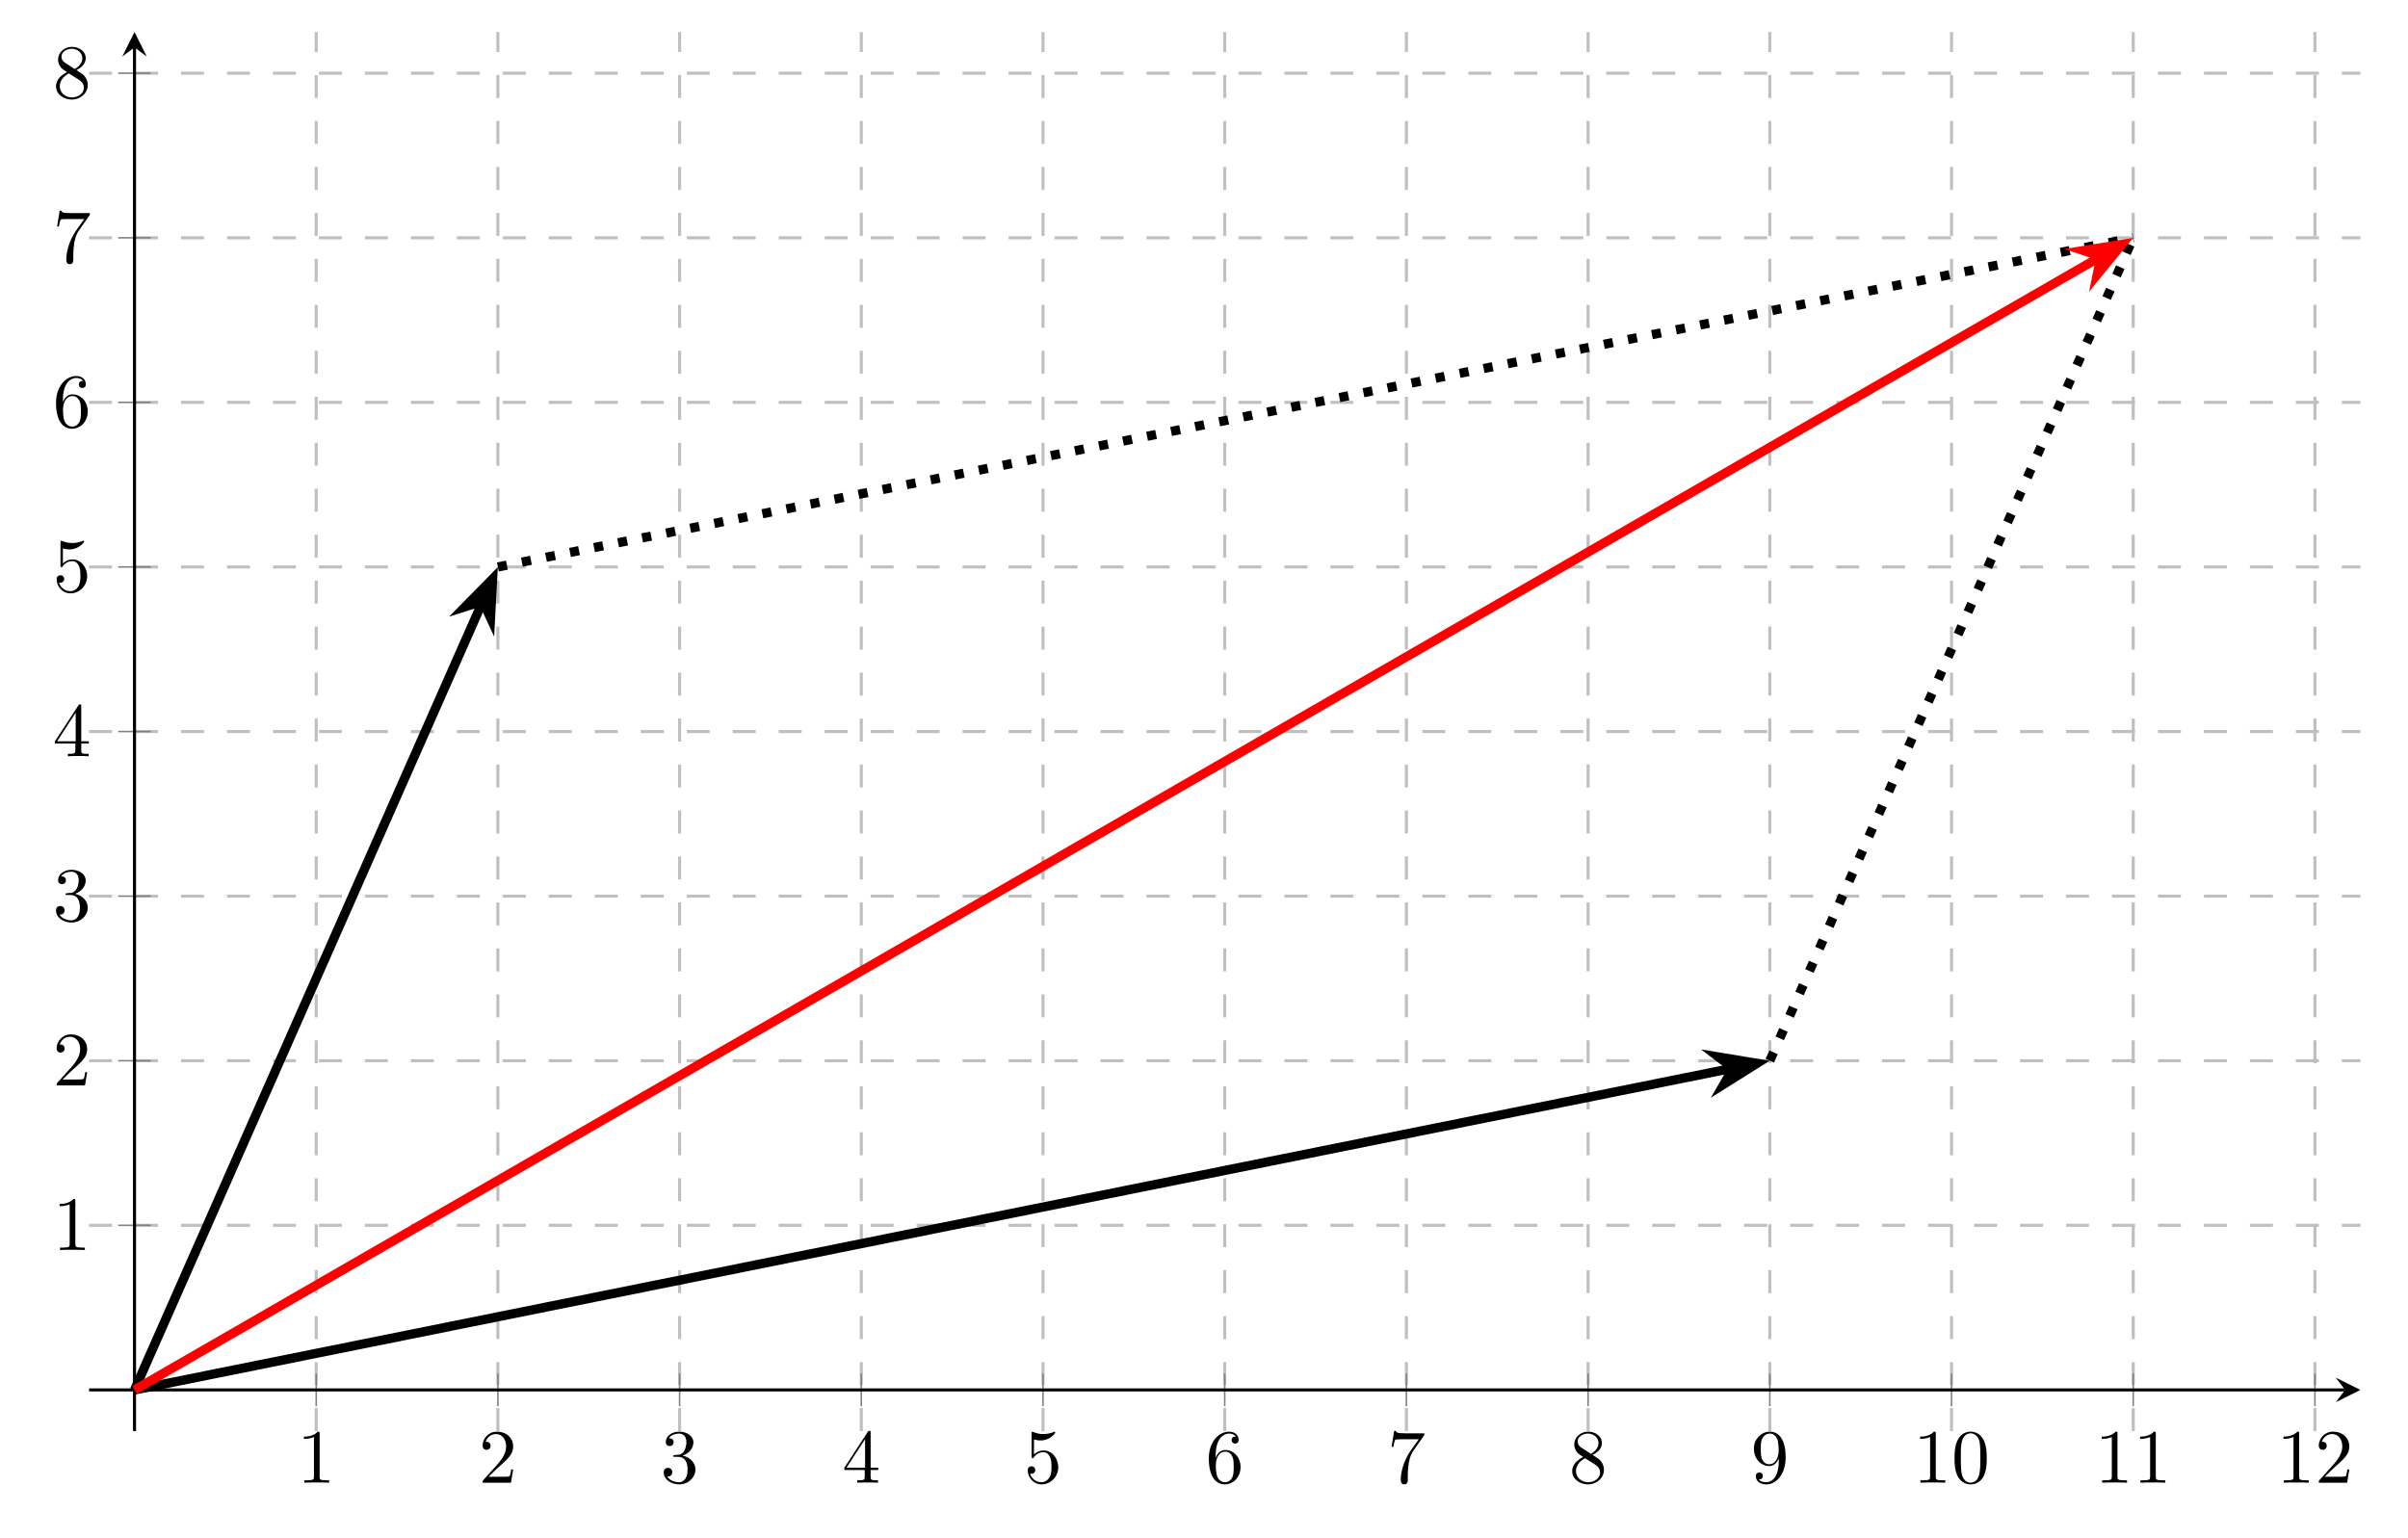
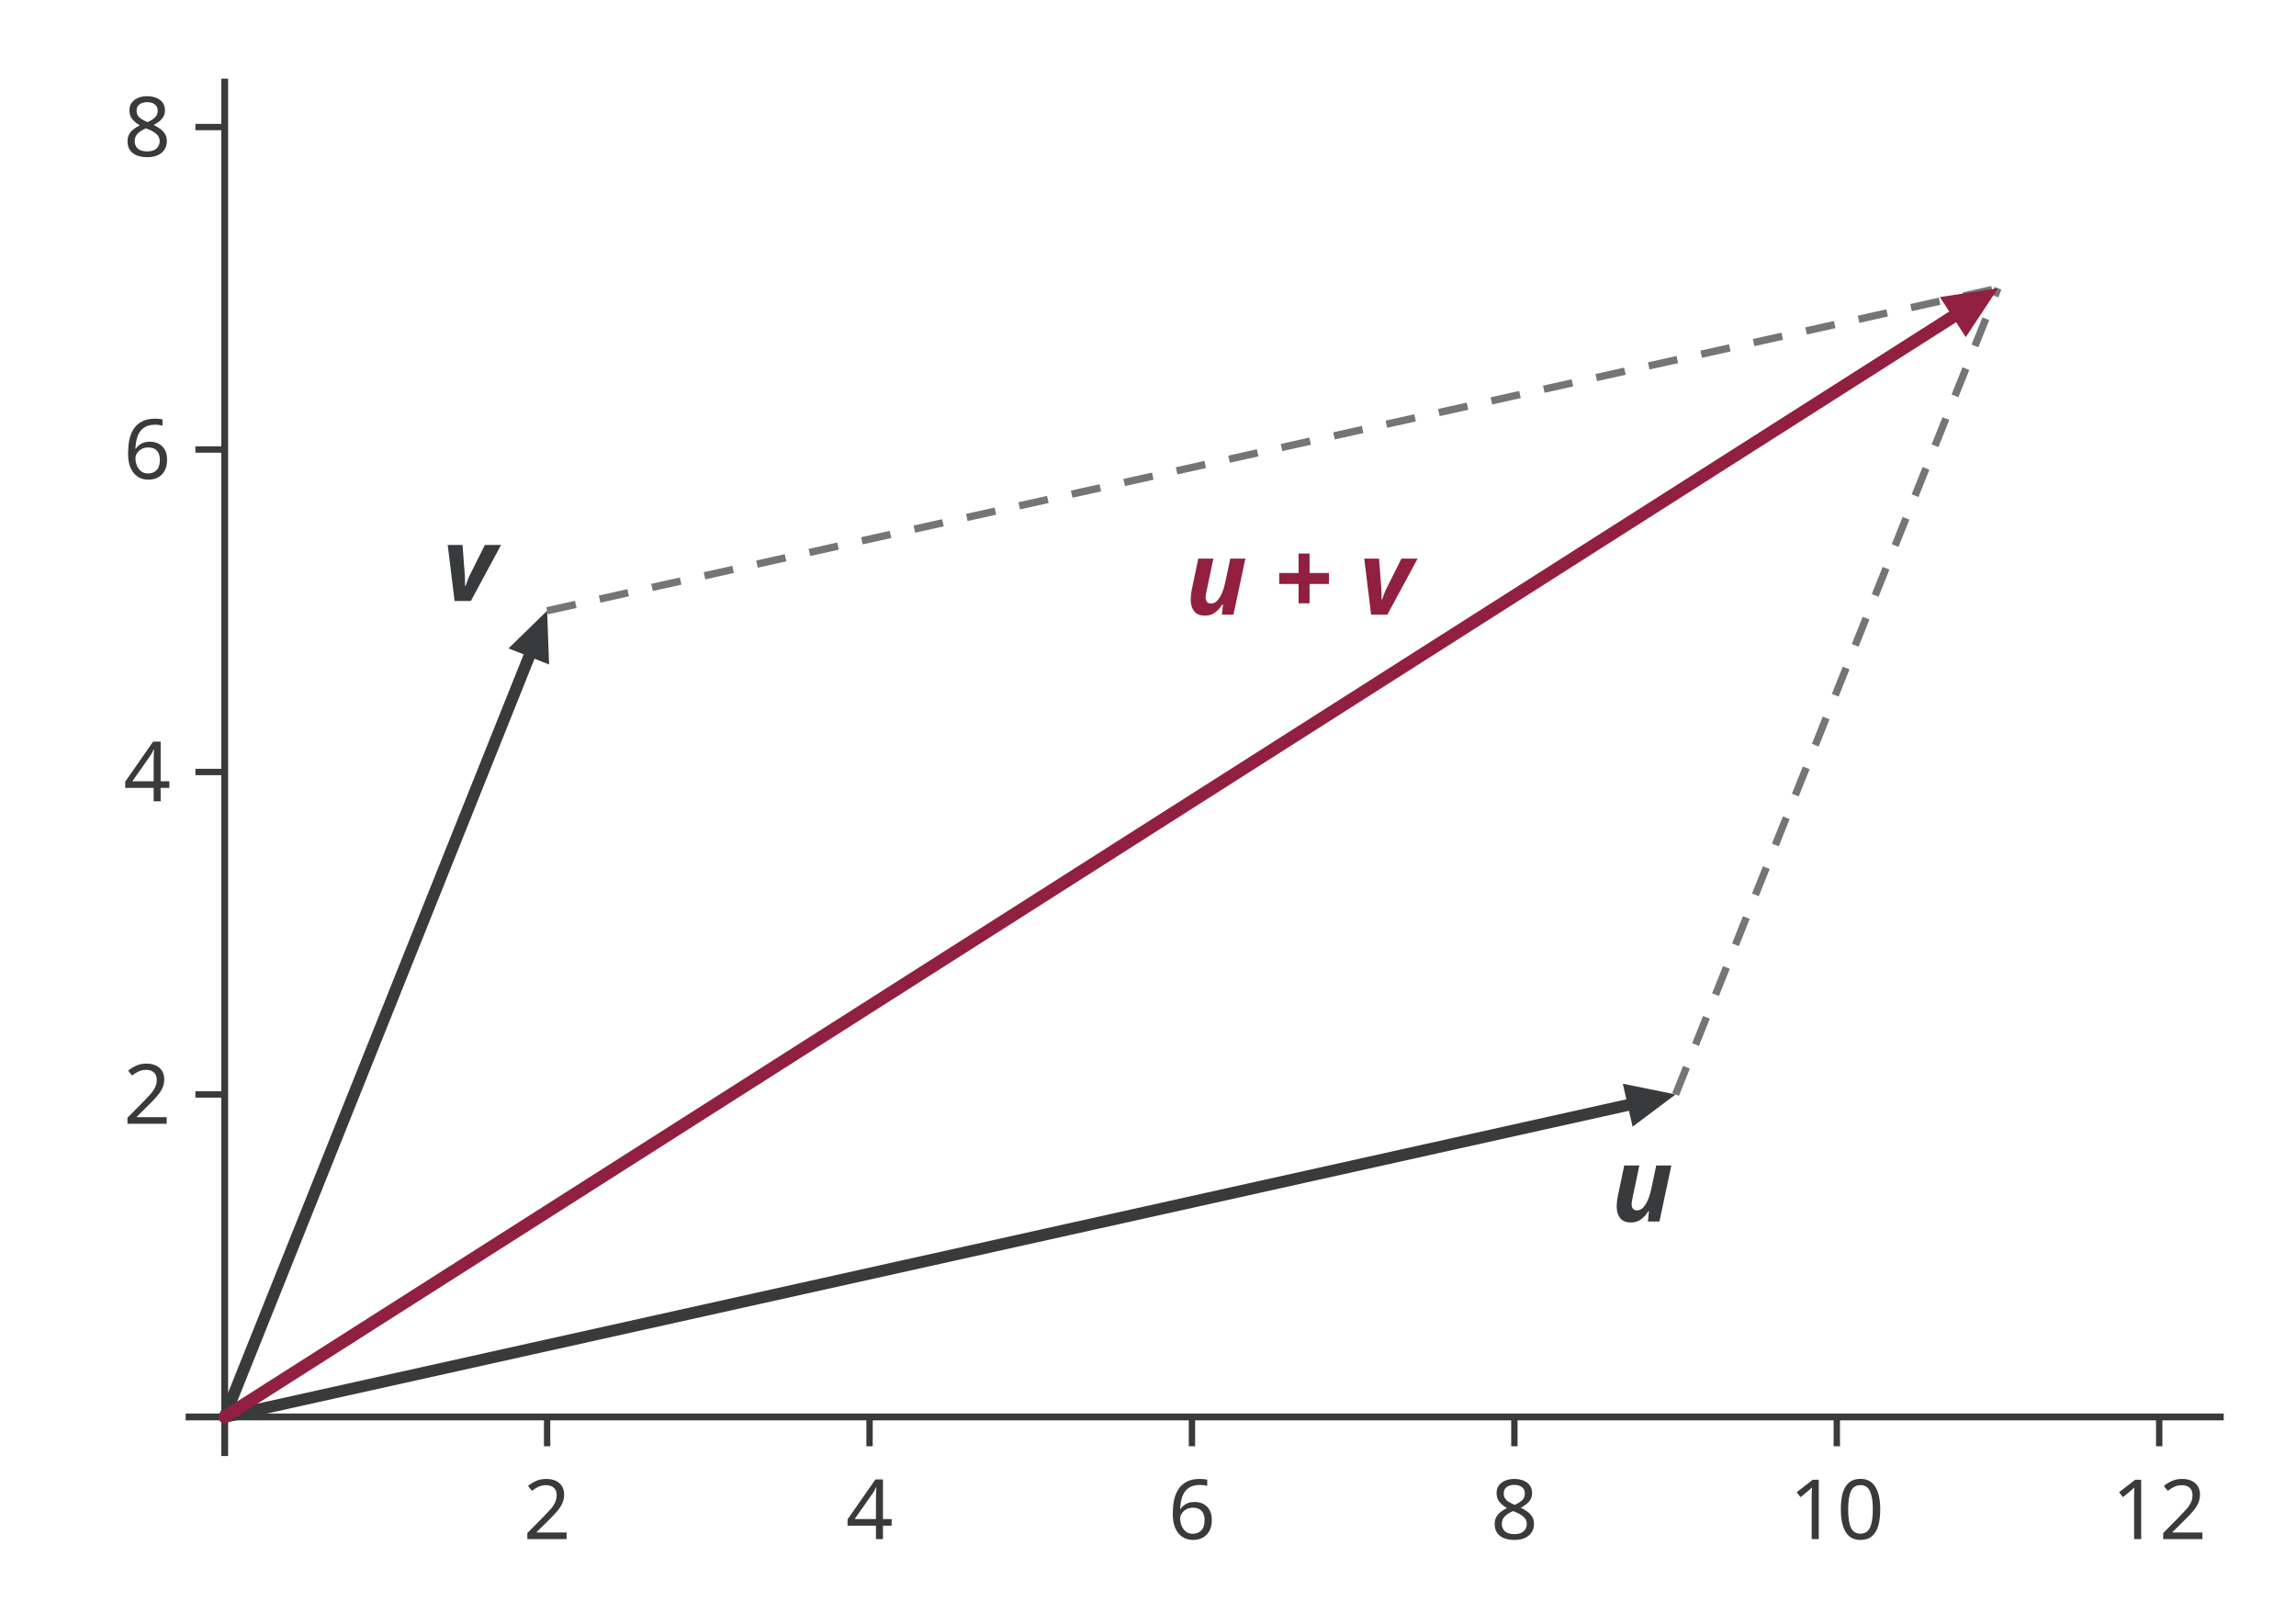
- <svg xmlns="http://www.w3.org/2000/svg" xmlns:xlink="http://www.w3.org/1999/xlink" width="311.739pt" height="199.128pt" viewBox="0 0 311.739 199.128">
-   <defs>
-     <g>
-       <g id="glyph-0-0">
-         <path d="M 2.922 -6.344 C 2.922 -6.594 2.922 -6.609 2.688 -6.609 C 2.078 -5.969 1.203 -5.969 0.891 -5.969 L 0.891 -5.672 C 1.078 -5.672 1.672 -5.672 2.188 -5.922 L 2.188 -0.781 C 2.188 -0.422 2.156 -0.312 1.266 -0.312 L 0.938 -0.312 L 0.938 0 C 1.297 -0.031 2.156 -0.031 2.547 -0.031 C 2.953 -0.031 3.812 -0.031 4.156 0 L 4.156 -0.312 L 3.844 -0.312 C 2.953 -0.312 2.922 -0.422 2.922 -0.781 Z M 2.922 -6.344 " />
-       </g>
-       <g id="glyph-0-1">
-         <path d="M 1.266 -0.766 L 2.312 -1.781 C 3.859 -3.156 4.453 -3.688 4.453 -4.688 C 4.453 -5.812 3.562 -6.609 2.344 -6.609 C 1.234 -6.609 0.5 -5.688 0.5 -4.812 C 0.5 -4.25 0.984 -4.25 1.016 -4.25 C 1.188 -4.25 1.531 -4.375 1.531 -4.781 C 1.531 -5.047 1.359 -5.297 1.016 -5.297 C 0.938 -5.297 0.906 -5.297 0.891 -5.281 C 1.109 -5.938 1.641 -6.297 2.219 -6.297 C 3.125 -6.297 3.547 -5.5 3.547 -4.688 C 3.547 -3.891 3.062 -3.109 2.516 -2.484 L 0.609 -0.359 C 0.5 -0.266 0.5 -0.234 0.5 0 L 4.172 0 L 4.453 -1.719 L 4.203 -1.719 C 4.156 -1.422 4.094 -0.984 3.984 -0.844 C 3.922 -0.766 3.266 -0.766 3.047 -0.766 Z M 1.266 -0.766 " />
-       </g>
-       <g id="glyph-0-2">
-         <path d="M 2.875 -3.5 C 3.688 -3.766 4.266 -4.453 4.266 -5.234 C 4.266 -6.047 3.391 -6.609 2.438 -6.609 C 1.438 -6.609 0.688 -6.016 0.688 -5.266 C 0.688 -4.938 0.906 -4.75 1.188 -4.75 C 1.5 -4.75 1.703 -4.953 1.703 -5.25 C 1.703 -5.75 1.234 -5.75 1.078 -5.75 C 1.391 -6.234 2.047 -6.359 2.406 -6.359 C 2.812 -6.359 3.359 -6.141 3.359 -5.25 C 3.359 -5.125 3.328 -4.547 3.078 -4.125 C 2.781 -3.641 2.438 -3.609 2.188 -3.609 C 2.109 -3.594 1.875 -3.578 1.812 -3.578 C 1.719 -3.562 1.656 -3.547 1.656 -3.453 C 1.656 -3.344 1.719 -3.344 1.891 -3.344 L 2.328 -3.344 C 3.141 -3.344 3.516 -2.672 3.516 -1.703 C 3.516 -0.344 2.828 -0.062 2.391 -0.062 C 1.969 -0.062 1.219 -0.234 0.875 -0.812 C 1.219 -0.766 1.531 -0.984 1.531 -1.359 C 1.531 -1.719 1.266 -1.922 0.969 -1.922 C 0.734 -1.922 0.422 -1.781 0.422 -1.344 C 0.422 -0.438 1.344 0.219 2.422 0.219 C 3.625 0.219 4.531 -0.688 4.531 -1.703 C 4.531 -2.516 3.906 -3.281 2.875 -3.5 Z M 2.875 -3.5 " />
-       </g>
-       <g id="glyph-0-3">
-         <path d="M 2.922 -1.641 L 2.922 -0.781 C 2.922 -0.422 2.891 -0.312 2.156 -0.312 L 1.953 -0.312 L 1.953 0 C 2.359 -0.031 2.875 -0.031 3.297 -0.031 C 3.703 -0.031 4.234 -0.031 4.641 0 L 4.641 -0.312 L 4.438 -0.312 C 3.703 -0.312 3.688 -0.422 3.688 -0.781 L 3.688 -1.641 L 4.672 -1.641 L 4.672 -1.938 L 3.688 -1.938 L 3.688 -6.453 C 3.688 -6.656 3.688 -6.719 3.516 -6.719 C 3.438 -6.719 3.406 -6.719 3.328 -6.594 L 0.281 -1.938 L 0.281 -1.641 Z M 2.969 -1.938 L 0.562 -1.938 L 2.969 -5.641 Z M 2.969 -1.938 " />
-       </g>
-       <g id="glyph-0-4">
-         <path d="M 4.453 -2 C 4.453 -3.172 3.641 -4.172 2.562 -4.172 C 2.094 -4.172 1.672 -4.016 1.312 -3.656 L 1.312 -5.594 C 1.516 -5.531 1.828 -5.469 2.156 -5.469 C 3.375 -5.469 4.062 -6.375 4.062 -6.5 C 4.062 -6.562 4.031 -6.609 3.969 -6.609 C 3.953 -6.609 3.938 -6.609 3.891 -6.578 C 3.688 -6.484 3.203 -6.297 2.547 -6.297 C 2.141 -6.297 1.688 -6.359 1.219 -6.562 C 1.141 -6.594 1.125 -6.594 1.094 -6.594 C 1 -6.594 1 -6.516 1 -6.359 L 1 -3.422 C 1 -3.25 1 -3.172 1.141 -3.172 C 1.203 -3.172 1.234 -3.188 1.266 -3.25 C 1.375 -3.406 1.75 -3.953 2.547 -3.953 C 3.062 -3.953 3.312 -3.5 3.391 -3.312 C 3.547 -2.953 3.578 -2.562 3.578 -2.062 C 3.578 -1.719 3.578 -1.125 3.328 -0.703 C 3.094 -0.312 2.734 -0.062 2.266 -0.062 C 1.547 -0.062 0.984 -0.578 0.812 -1.172 C 0.844 -1.156 0.875 -1.156 0.984 -1.156 C 1.312 -1.156 1.484 -1.406 1.484 -1.641 C 1.484 -1.875 1.312 -2.125 0.984 -2.125 C 0.844 -2.125 0.5 -2.047 0.5 -1.594 C 0.5 -0.75 1.188 0.219 2.297 0.219 C 3.438 0.219 4.453 -0.734 4.453 -2 Z M 4.453 -2 " />
-       </g>
-       <g id="glyph-0-5">
-         <path d="M 1.312 -3.25 L 1.312 -3.5 C 1.312 -6 2.547 -6.359 3.047 -6.359 C 3.281 -6.359 3.703 -6.297 3.922 -5.969 C 3.766 -5.969 3.375 -5.969 3.375 -5.516 C 3.375 -5.203 3.609 -5.062 3.828 -5.062 C 3.984 -5.062 4.281 -5.156 4.281 -5.531 C 4.281 -6.125 3.844 -6.609 3.031 -6.609 C 1.75 -6.609 0.422 -5.328 0.422 -3.141 C 0.422 -0.484 1.562 0.219 2.484 0.219 C 3.594 0.219 4.531 -0.719 4.531 -2.031 C 4.531 -3.281 3.656 -4.234 2.547 -4.234 C 1.875 -4.234 1.516 -3.734 1.312 -3.25 Z M 2.484 -0.062 C 1.859 -0.062 1.562 -0.656 1.516 -0.797 C 1.328 -1.266 1.328 -2.062 1.328 -2.25 C 1.328 -3.016 1.641 -4.016 2.547 -4.016 C 2.703 -4.016 3.156 -4.016 3.469 -3.391 C 3.641 -3.031 3.641 -2.516 3.641 -2.031 C 3.641 -1.562 3.641 -1.062 3.469 -0.703 C 3.172 -0.109 2.719 -0.062 2.484 -0.062 Z M 2.484 -0.062 " />
-       </g>
-       <g id="glyph-0-6">
-         <path d="M 4.719 -6.047 C 4.812 -6.156 4.812 -6.188 4.812 -6.391 L 2.406 -6.391 C 1.188 -6.391 1.172 -6.516 1.125 -6.703 L 0.891 -6.703 L 0.562 -4.656 L 0.797 -4.656 C 0.828 -4.828 0.922 -5.453 1.047 -5.562 C 1.125 -5.625 1.891 -5.625 2.031 -5.625 L 4.078 -5.625 C 3.969 -5.469 3.188 -4.391 2.969 -4.062 C 2.078 -2.719 1.75 -1.344 1.75 -0.328 C 1.75 -0.234 1.75 0.219 2.203 0.219 C 2.656 0.219 2.656 -0.234 2.656 -0.328 L 2.656 -0.828 C 2.656 -1.375 2.688 -1.922 2.766 -2.453 C 2.812 -2.688 2.953 -3.547 3.391 -4.156 Z M 4.719 -6.047 " />
-       </g>
-       <g id="glyph-0-7">
-         <path d="M 1.625 -4.531 C 1.156 -4.828 1.125 -5.172 1.125 -5.344 C 1.125 -5.938 1.766 -6.359 2.469 -6.359 C 3.188 -6.359 3.828 -5.844 3.828 -5.125 C 3.828 -4.562 3.438 -4.094 2.844 -3.734 Z M 3.062 -3.594 C 3.781 -3.953 4.266 -4.469 4.266 -5.125 C 4.266 -6.047 3.391 -6.609 2.484 -6.609 C 1.484 -6.609 0.688 -5.875 0.688 -4.953 C 0.688 -4.766 0.703 -4.328 1.125 -3.859 C 1.234 -3.734 1.594 -3.5 1.844 -3.328 C 1.266 -3.031 0.422 -2.484 0.422 -1.5 C 0.422 -0.453 1.422 0.219 2.469 0.219 C 3.594 0.219 4.531 -0.609 4.531 -1.672 C 4.531 -2.031 4.422 -2.469 4.047 -2.891 C 3.859 -3.094 3.703 -3.188 3.062 -3.594 Z M 2.078 -3.172 L 3.297 -2.406 C 3.578 -2.219 4.031 -1.922 4.031 -1.312 C 4.031 -0.578 3.297 -0.062 2.484 -0.062 C 1.625 -0.062 0.906 -0.672 0.906 -1.5 C 0.906 -2.078 1.234 -2.703 2.078 -3.172 Z M 2.078 -3.172 " />
-       </g>
-       <g id="glyph-0-8">
-         <path d="M 3.641 -3.156 L 3.641 -2.844 C 3.641 -0.516 2.609 -0.062 2.031 -0.062 C 1.859 -0.062 1.328 -0.078 1.062 -0.422 C 1.5 -0.422 1.578 -0.703 1.578 -0.875 C 1.578 -1.188 1.344 -1.328 1.125 -1.328 C 0.969 -1.328 0.672 -1.234 0.672 -0.859 C 0.672 -0.188 1.203 0.219 2.047 0.219 C 3.328 0.219 4.531 -1.125 4.531 -3.266 C 4.531 -5.938 3.391 -6.609 2.516 -6.609 C 1.969 -6.609 1.484 -6.422 1.047 -5.984 C 0.641 -5.531 0.422 -5.125 0.422 -4.375 C 0.422 -3.141 1.297 -2.156 2.406 -2.156 C 3 -2.156 3.406 -2.578 3.641 -3.156 Z M 2.406 -2.391 C 2.25 -2.391 1.797 -2.391 1.484 -3.016 C 1.312 -3.391 1.312 -3.875 1.312 -4.359 C 1.312 -4.906 1.312 -5.375 1.516 -5.734 C 1.781 -6.234 2.156 -6.359 2.516 -6.359 C 2.969 -6.359 3.297 -6.016 3.469 -5.578 C 3.578 -5.266 3.625 -4.641 3.625 -4.172 C 3.625 -3.359 3.281 -2.391 2.406 -2.391 Z M 2.406 -2.391 " />
-       </g>
-       <g id="glyph-0-9">
-         <path d="M 4.562 -3.172 C 4.562 -3.969 4.516 -4.766 4.172 -5.5 C 3.703 -6.453 2.891 -6.609 2.484 -6.609 C 1.891 -6.609 1.156 -6.344 0.75 -5.422 C 0.438 -4.75 0.391 -3.969 0.391 -3.172 C 0.391 -2.438 0.422 -1.531 0.828 -0.781 C 1.266 0.016 1.984 0.219 2.469 0.219 C 3 0.219 3.766 0.016 4.203 -0.938 C 4.516 -1.625 4.562 -2.391 4.562 -3.172 Z M 2.469 0 C 2.078 0 1.5 -0.25 1.312 -1.203 C 1.203 -1.797 1.203 -2.703 1.203 -3.297 C 1.203 -3.922 1.203 -4.578 1.297 -5.125 C 1.484 -6.297 2.219 -6.391 2.469 -6.391 C 2.797 -6.391 3.453 -6.219 3.641 -5.234 C 3.734 -4.672 3.734 -3.922 3.734 -3.297 C 3.734 -2.547 3.734 -1.875 3.625 -1.234 C 3.484 -0.297 2.922 0 2.469 0 Z M 2.469 0 " />
-       </g>
-     </g>
-     <clipPath id="clip-0">
-       <path clip-rule="nonzero" d="M 11.531 121 L 241 121 L 241 185.293 L 11.531 185.293 Z M 11.531 121 " />
-     </clipPath>
-     <clipPath id="clip-1">
-       <path clip-rule="nonzero" d="M 11.531 61 L 80 61 L 80 185.293 L 11.531 185.293 Z M 11.531 61 " />
-     </clipPath>
-     <clipPath id="clip-2">
-       <path clip-rule="nonzero" d="M 11.531 16 L 289 16 L 289 185.293 L 11.531 185.293 Z M 11.531 16 " />
-     </clipPath>
-   </defs>
-   <path fill="none" stroke-width="0.399" stroke-linecap="butt" stroke-linejoin="miter" stroke="rgb(75%, 75%, 75%)" stroke-opacity="1" stroke-dasharray="2.989 2.989" stroke-miterlimit="10" d="M 29.535 -0 L 29.535 181.937 M 53.157 -0 L 53.157 181.937 M 76.784 -0 L 76.784 181.937 M 100.41 -0 L 100.41 181.937 M 124.037 -0 L 124.037 181.937 M 147.663 -0 L 147.663 181.937 M 171.289 -0 L 171.289 181.937 M 194.916 -0 L 194.916 181.937 M 218.542 -0 L 218.542 181.937 M 242.169 -0 L 242.169 181.937 M 265.795 -0 L 265.795 181.937 M 289.422 -0 L 289.422 181.937 " transform="matrix(0.99564, 0, 0, -0.99564, 11.53157, 185.2926)" />
-   <path fill="none" stroke-width="0.399" stroke-linecap="butt" stroke-linejoin="miter" stroke="rgb(75%, 75%, 75%)" stroke-opacity="1" stroke-dasharray="2.989 2.989" stroke-miterlimit="10" d="M -0 26.757 L 295.33 26.757 M -0 48.159 L 295.33 48.159 M -0 69.565 L 295.33 69.565 M -0 90.97 L 295.33 90.97 M -0 112.372 L 295.33 112.372 M -0 133.778 L 295.33 133.778 M -0 155.18 L 295.33 155.18 M -0 176.586 L 295.33 176.586 " transform="matrix(0.99564, 0, 0, -0.99564, 11.53157, 185.2926)" />
-   <path fill="none" stroke-width="0.199" stroke-linecap="butt" stroke-linejoin="miter" stroke="rgb(50%, 50%, 50%)" stroke-opacity="1" stroke-miterlimit="10" d="M 29.535 3.225 L 29.535 7.478 M 53.157 3.225 L 53.157 7.478 M 76.784 3.225 L 76.784 7.478 M 100.41 3.225 L 100.41 7.478 M 124.037 3.225 L 124.037 7.478 M 147.663 3.225 L 147.663 7.478 M 171.289 3.225 L 171.289 7.478 M 194.916 3.225 L 194.916 7.478 M 218.542 3.225 L 218.542 7.478 M 242.169 3.225 L 242.169 7.478 M 265.795 3.225 L 265.795 7.478 M 289.422 3.225 L 289.422 7.478 " transform="matrix(0.99564, 0, 0, -0.99564, 11.53157, 185.2926)" />
-   <path fill="none" stroke-width="0.199" stroke-linecap="butt" stroke-linejoin="miter" stroke="rgb(50%, 50%, 50%)" stroke-opacity="1" stroke-miterlimit="10" d="M 3.782 26.757 L 8.031 26.757 M 3.782 48.159 L 8.031 48.159 M 3.782 69.565 L 8.031 69.565 M 3.782 90.97 L 8.031 90.97 M 3.782 112.372 L 8.031 112.372 M 3.782 133.778 L 8.031 133.778 M 3.782 155.18 L 8.031 155.18 M 3.782 176.586 L 8.031 176.586 " transform="matrix(0.99564, 0, 0, -0.99564, 11.53157, 185.2926)" />
-   <path fill="none" stroke-width="0.399" stroke-linecap="butt" stroke-linejoin="miter" stroke="rgb(0%, 0%, 0%)" stroke-opacity="1" stroke-miterlimit="10" d="M -0 5.351 L 293.337 5.351 " transform="matrix(0.99564, 0, 0, -0.99564, 11.53157, 185.2926)" />
-   <path fill-rule="nonzero" fill="rgb(0%, 0%, 0%)" fill-opacity="1" d="M 305.574 179.965 L 302.398 178.379 L 303.59 179.965 L 302.398 181.551 " />
-   <path fill="none" stroke-width="0.399" stroke-linecap="butt" stroke-linejoin="miter" stroke="rgb(0%, 0%, 0%)" stroke-opacity="1" stroke-miterlimit="10" d="M 5.908 -0 L 5.908 179.944 " transform="matrix(0.99564, 0, 0, -0.99564, 11.53157, 185.2926)" />
-   <path fill-rule="nonzero" fill="rgb(0%, 0%, 0%)" fill-opacity="1" d="M 17.414 4.148 L 15.824 7.324 L 17.414 6.133 L 19 7.324 " />
-   <g fill="rgb(0%, 0%, 0%)" fill-opacity="1">
-     <use xlink:href="#glyph-0-0" x="38.456" y="191.978" />
-   </g>
-   <g fill="rgb(0%, 0%, 0%)" fill-opacity="1">
-     <use xlink:href="#glyph-0-1" x="61.979" y="191.978" />
-   </g>
-   <g fill="rgb(0%, 0%, 0%)" fill-opacity="1">
-     <use xlink:href="#glyph-0-2" x="85.502" y="191.978" />
-   </g>
-   <g fill="rgb(0%, 0%, 0%)" fill-opacity="1">
-     <use xlink:href="#glyph-0-3" x="109.025" y="191.978" />
-   </g>
-   <g fill="rgb(0%, 0%, 0%)" fill-opacity="1">
-     <use xlink:href="#glyph-0-4" x="132.548" y="191.978" />
-   </g>
-   <g fill="rgb(0%, 0%, 0%)" fill-opacity="1">
-     <use xlink:href="#glyph-0-5" x="156.071" y="191.978" />
-   </g>
-   <g fill="rgb(0%, 0%, 0%)" fill-opacity="1">
-     <use xlink:href="#glyph-0-6" x="179.594" y="191.978" />
-   </g>
-   <g fill="rgb(0%, 0%, 0%)" fill-opacity="1">
-     <use xlink:href="#glyph-0-7" x="203.117" y="191.978" />
-   </g>
-   <g fill="rgb(0%, 0%, 0%)" fill-opacity="1">
-     <use xlink:href="#glyph-0-8" x="226.64" y="191.978" />
-   </g>
-   <g fill="rgb(0%, 0%, 0%)" fill-opacity="1">
-     <use xlink:href="#glyph-0-0" x="247.682" y="191.978" />
-     <use xlink:href="#glyph-0-9" x="252.642" y="191.978" />
-   </g>
-   <g fill="rgb(0%, 0%, 0%)" fill-opacity="1">
-     <use xlink:href="#glyph-0-0" x="271.205" y="191.978" />
-     <use xlink:href="#glyph-0-0" x="276.165" y="191.978" />
-   </g>
-   <g fill="rgb(0%, 0%, 0%)" fill-opacity="1">
-     <use xlink:href="#glyph-0-0" x="294.728" y="191.978" />
-     <use xlink:href="#glyph-0-1" x="299.688" y="191.978" />
-   </g>
-   <g fill="rgb(0%, 0%, 0%)" fill-opacity="1">
-     <use xlink:href="#glyph-0-0" x="6.831" y="161.85" />
-   </g>
-   <g fill="rgb(0%, 0%, 0%)" fill-opacity="1">
-     <use xlink:href="#glyph-0-1" x="6.831" y="140.539" />
-   </g>
-   <g fill="rgb(0%, 0%, 0%)" fill-opacity="1">
-     <use xlink:href="#glyph-0-2" x="6.831" y="119.228" />
-   </g>
-   <g fill="rgb(0%, 0%, 0%)" fill-opacity="1">
-     <use xlink:href="#glyph-0-3" x="6.831" y="97.917" />
-   </g>
-   <g fill="rgb(0%, 0%, 0%)" fill-opacity="1">
-     <use xlink:href="#glyph-0-4" x="6.831" y="76.607" />
-   </g>
-   <g fill="rgb(0%, 0%, 0%)" fill-opacity="1">
-     <use xlink:href="#glyph-0-5" x="6.831" y="55.296" />
-   </g>
-   <g fill="rgb(0%, 0%, 0%)" fill-opacity="1">
-     <use xlink:href="#glyph-0-6" x="6.831" y="33.985" />
-   </g>
-   <g fill="rgb(0%, 0%, 0%)" fill-opacity="1">
-     <use xlink:href="#glyph-0-7" x="6.831" y="12.674" />
-   </g>
-   <g clip-path="url(#clip-0)">
-     <path fill="none" stroke-width="1.196" stroke-linecap="butt" stroke-linejoin="miter" stroke="rgb(0%, 0%, 0%)" stroke-opacity="1" stroke-miterlimit="10" d="M 5.908 5.351 L 213.489 47.143 " transform="matrix(0.99564, 0, 0, -0.99564, 11.53157, 185.2926)" />
-   </g>
-   <path fill-rule="nonzero" fill="rgb(0%, 0%, 0%)" fill-opacity="1" stroke-width="1.196" stroke-linecap="butt" stroke-linejoin="miter" stroke="rgb(0%, 0%, 0%)" stroke-opacity="1" stroke-miterlimit="10" d="M 6.666 -0.002 L 1.929 1.796 L 3.509 0.001 L 1.931 -1.794 Z M 6.666 -0.002 " transform="matrix(0.976016, -0.19648, -0.19648, -0.976016, 220.9541, 138.9878)" />
-   <g clip-path="url(#clip-1)">
-     <path fill="none" stroke-width="1.196" stroke-linecap="butt" stroke-linejoin="miter" stroke="rgb(0%, 0%, 0%)" stroke-opacity="1" stroke-miterlimit="10" d="M 5.908 5.351 L 51.078 107.653 " transform="matrix(0.99564, 0, 0, -0.99564, 11.53157, 185.2926)" />
-   </g>
-   <path fill-rule="nonzero" fill="rgb(0%, 0%, 0%)" fill-opacity="1" stroke-width="1.196" stroke-linecap="butt" stroke-linejoin="miter" stroke="rgb(0%, 0%, 0%)" stroke-opacity="1" stroke-miterlimit="10" d="M 6.667 0.001 L 1.929 1.795 L 3.51 0.001 L 1.931 -1.794 Z M 6.667 0.001 " transform="matrix(0.402119, -0.910772, -0.910772, -0.402119, 61.09372, 81.03348)" />
-   <path fill="none" stroke-width="1.196" stroke-linecap="butt" stroke-linejoin="miter" stroke="rgb(0%, 0%, 0%)" stroke-opacity="1" stroke-dasharray="1.196 1.993" stroke-miterlimit="10" d="M 53.157 112.372 L 265.795 155.18 " transform="matrix(0.99564, 0, 0, -0.99564, 11.53157, 185.2926)" />
-   <path fill="none" stroke-width="1.196" stroke-linecap="butt" stroke-linejoin="miter" stroke="rgb(0%, 0%, 0%)" stroke-opacity="1" stroke-dasharray="1.196 1.993" stroke-miterlimit="10" d="M 218.542 48.159 L 265.795 155.18 " transform="matrix(0.99564, 0, 0, -0.99564, 11.53157, 185.2926)" />
-   <g clip-path="url(#clip-2)">
-     <path fill="none" stroke-width="1.196" stroke-linecap="butt" stroke-linejoin="miter" stroke="rgb(100%, 0%, 0%)" stroke-opacity="1" stroke-miterlimit="10" d="M 5.908 5.351 L 261.33 152.602 " transform="matrix(0.99564, 0, 0, -0.99564, 11.53157, 185.2926)" />
-   </g>
-   <path fill-rule="nonzero" fill="rgb(100%, 0%, 0%)" fill-opacity="1" stroke-width="1.196" stroke-linecap="butt" stroke-linejoin="miter" stroke="rgb(100%, 0%, 0%)" stroke-opacity="1" stroke-miterlimit="10" d="M 6.665 0 L 1.931 1.797 L 3.512 -0.002 L 1.931 -1.794 Z M 6.665 0 " transform="matrix(0.862543, -0.497262, -0.497262, -0.862543, 268.9503, 34.95147)" />
+ <svg xmlns="http://www.w3.org/2000/svg" viewBox="0 0 470 330" role="img">
+   <line x1="38" y1="290" x2="455.2" y2="290" stroke="#393A3B" stroke-width="1.4" />
+   <line x1="46" y1="298" x2="46" y2="16.1" stroke="#393A3B" stroke-width="1.4" />
+   <line x1="112" y1="290" x2="112" y2="296" stroke="#393A3B" stroke-width="1.3" />
+   <text x="112.0" y="315.0" font-family="sans-serif" font-size="17" fill="#393A3B" text-anchor="middle">2</text>
+   <line x1="178" y1="290" x2="178" y2="296" stroke="#393A3B" stroke-width="1.3" />
+   <text x="178.0" y="315.0" font-family="sans-serif" font-size="17" fill="#393A3B" text-anchor="middle">4</text>
+   <line x1="244" y1="290" x2="244" y2="296" stroke="#393A3B" stroke-width="1.3" />
+   <text x="244.0" y="315.0" font-family="sans-serif" font-size="17" fill="#393A3B" text-anchor="middle">6</text>
+   <line x1="310" y1="290" x2="310" y2="296" stroke="#393A3B" stroke-width="1.3" />
+   <text x="310.0" y="315.0" font-family="sans-serif" font-size="17" fill="#393A3B" text-anchor="middle">8</text>
+   <line x1="376" y1="290" x2="376" y2="296" stroke="#393A3B" stroke-width="1.3" />
+   <text x="376.0" y="315.0" font-family="sans-serif" font-size="17" fill="#393A3B" text-anchor="middle">10</text>
+   <line x1="442" y1="290" x2="442" y2="296" stroke="#393A3B" stroke-width="1.3" />
+   <text x="442.0" y="315.0" font-family="sans-serif" font-size="17" fill="#393A3B" text-anchor="middle">12</text>
+   <line x1="40" y1="224" x2="46" y2="224" stroke="#393A3B" stroke-width="1.3" />
+   <text x="35.0" y="230.0" font-family="sans-serif" font-size="17" fill="#393A3B" text-anchor="end">2</text>
+   <line x1="40" y1="158" x2="46" y2="158" stroke="#393A3B" stroke-width="1.3" />
+   <text x="35.0" y="164.0" font-family="sans-serif" font-size="17" fill="#393A3B" text-anchor="end">4</text>
+   <line x1="40" y1="92" x2="46" y2="92" stroke="#393A3B" stroke-width="1.3" />
+   <text x="35.0" y="98.0" font-family="sans-serif" font-size="17" fill="#393A3B" text-anchor="end">6</text>
+   <line x1="40" y1="26" x2="46" y2="26" stroke="#393A3B" stroke-width="1.3" />
+   <text x="35.0" y="32.0" font-family="sans-serif" font-size="17" fill="#393A3B" text-anchor="end">8</text>
+   <line x1="343" y1="224" x2="409" y2="59" stroke="#747576" stroke-width="1.5" stroke-dasharray="6 5" />
+   <line x1="112" y1="125" x2="409" y2="59" stroke="#747576" stroke-width="1.5" stroke-dasharray="6 5" />
+   <line x1="46.0" y1="290.0" x2="335.3" y2="225.7" stroke="#393A3B" stroke-width="2.4" stroke-linecap="round" />
+   <polygon points="343.0,224.0 334.2,230.6 332.2,221.8" fill="#393A3B" />
+   <line x1="46.0" y1="290.0" x2="109.1" y2="132.4" stroke="#393A3B" stroke-width="2.4" stroke-linecap="round" />
+   <polygon points="112.0,125.0 112.4,136.0 104.1,132.7" fill="#393A3B" />
+   <line x1="46.0" y1="290.0" x2="401.7" y2="63.6" stroke="#912040" stroke-width="2.6" stroke-linecap="round" />
+   <polygon points="409.0,59.0 402.4,69.0 397.1,60.8" fill="#912040" />
+   <text x="329.8" y="250.0" font-family="sans-serif" font-size="21" fill="#393A3B" font-weight="700" font-style="italic">u</text>
+   <text x="90.6" y="123.0" font-family="sans-serif" font-size="21" fill="#393A3B" font-weight="700" font-style="italic">v</text>
+   <text x="242.6" y="125.8" font-family="sans-serif" font-size="21" fill="#912040" font-weight="700" font-style="italic">u + v</text>
</svg>
